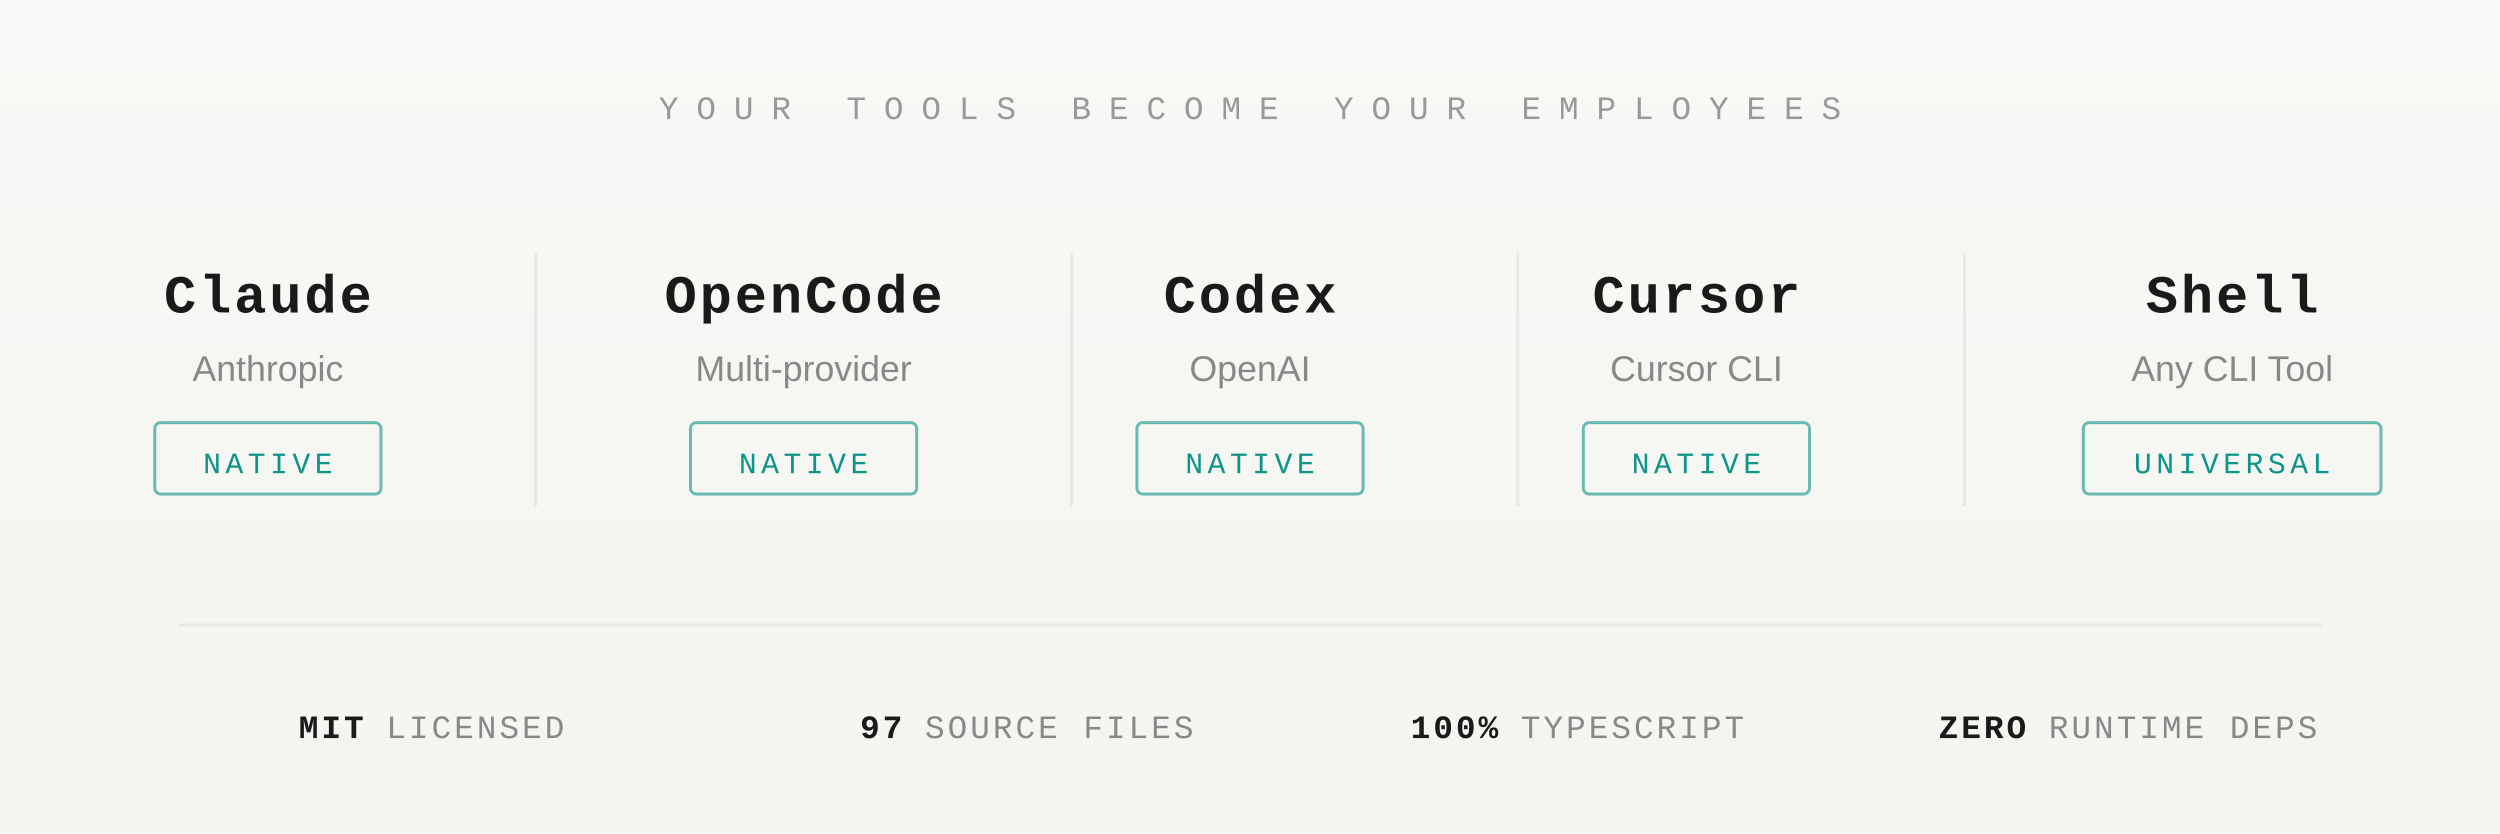
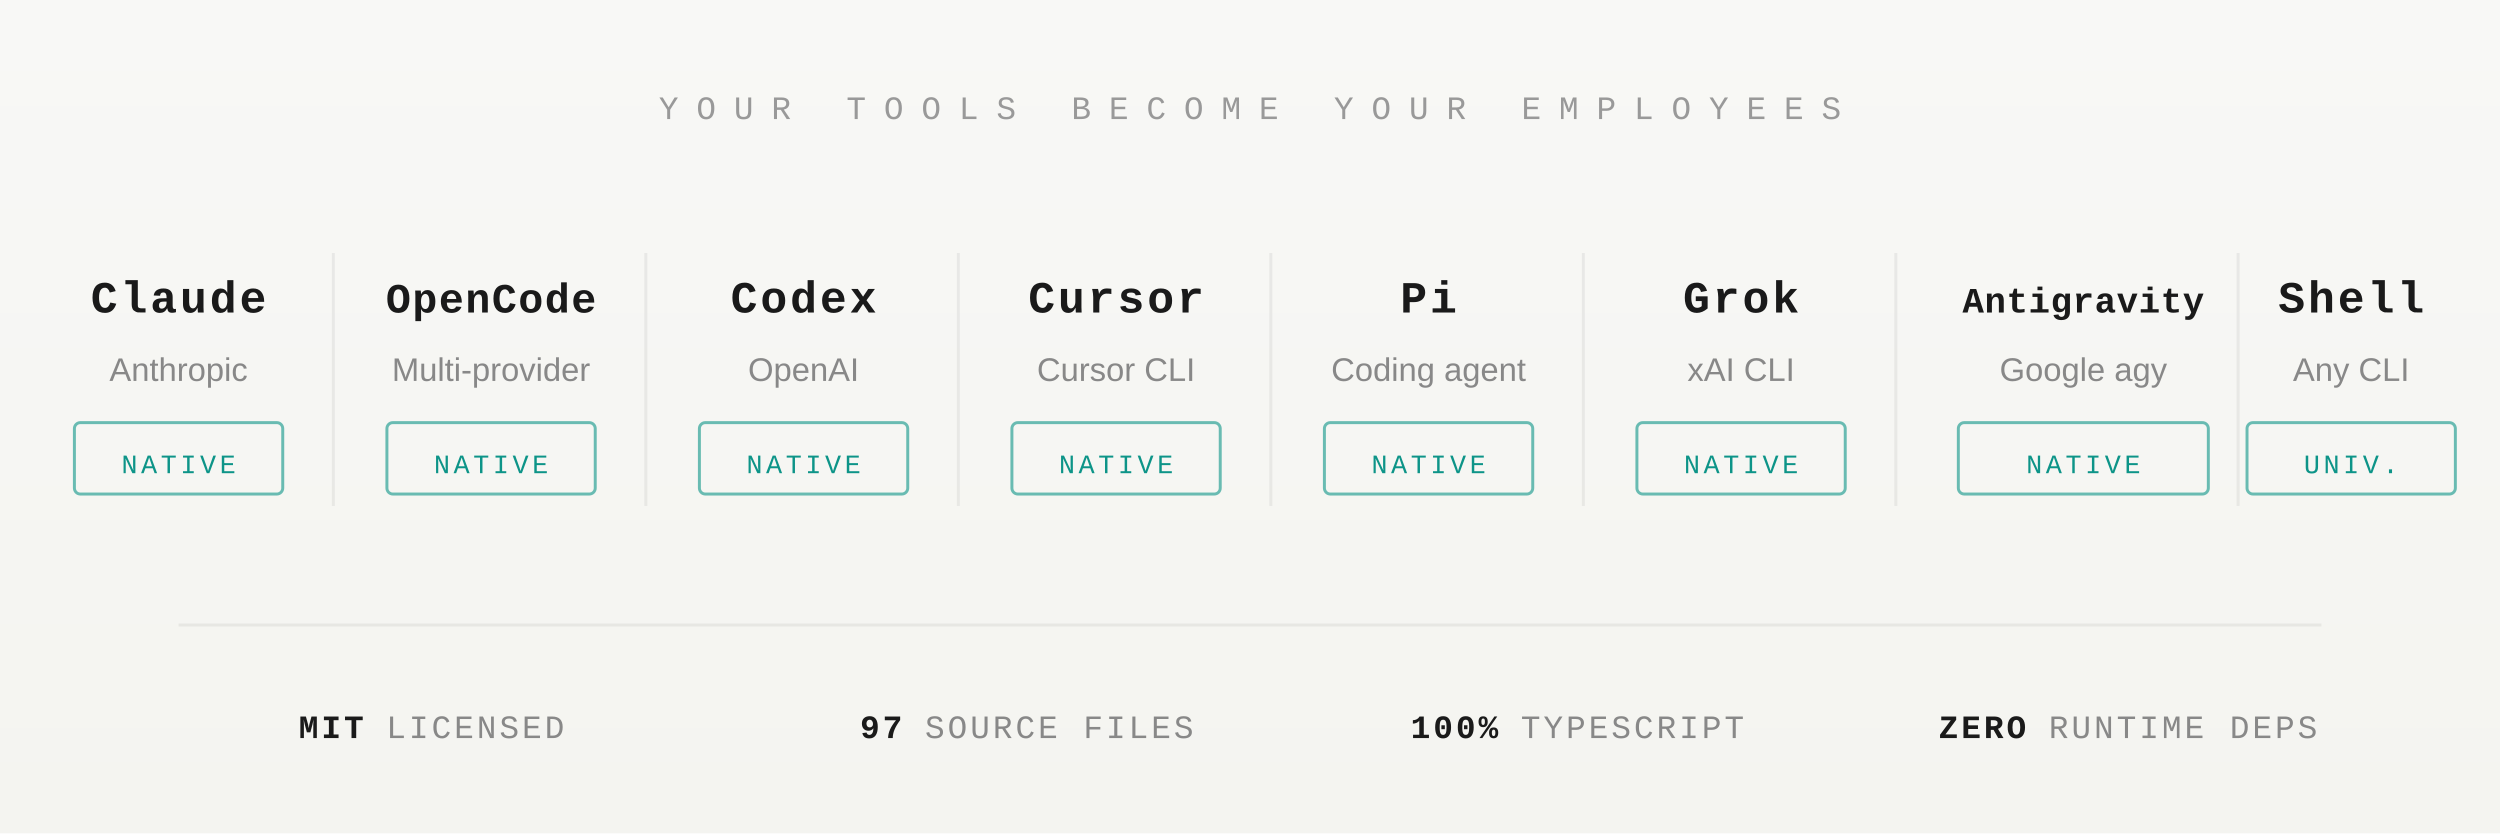
<svg xmlns="http://www.w3.org/2000/svg" viewBox="0 0 840 280" width="840" height="280">
  <defs>
    <linearGradient id="bg" x1="0%" y1="0%" x2="0%" y2="100%">
      <stop offset="0%" stop-color="#f8f8f6" />
      <stop offset="100%" stop-color="#f4f4f0" />
    </linearGradient>
  </defs>
  <rect width="840" height="280" fill="url(#bg)" />
  <text x="420" y="40" text-anchor="middle" font-family="'Courier New', monospace" font-size="11" fill="#999999" letter-spacing="6">
    YOUR TOOLS BECOME YOUR EMPLOYEES
  </text>
  <g>
-     <text x="90" y="105" text-anchor="middle" font-family="'Courier New', monospace" font-size="18" font-weight="700" fill="#1a1a1a" letter-spacing="1">Claude</text>
-     <text x="90" y="128" text-anchor="middle" font-family="'Segoe UI', Arial, sans-serif" font-size="12" fill="#888888">Anthropic</text>
-     <rect x="52" y="142" width="76" height="24" rx="2" fill="none" stroke="#0d9488" stroke-opacity="0.6" stroke-width="1" />
-     <text x="90" y="159" text-anchor="middle" font-family="'Courier New', monospace" font-size="10" fill="#0d9488" letter-spacing="1.5">NATIVE</text>
+     <text x="60" y="105" text-anchor="middle" font-family="'Courier New', monospace" font-size="15" font-weight="700" fill="#1a1a1a" letter-spacing="1">Claude</text>
+     <text x="60" y="128" text-anchor="middle" font-family="'Segoe UI', Arial, sans-serif" font-size="11" fill="#888888">Anthropic</text>
+     <rect x="25" y="142" width="70" height="24" rx="2" fill="none" stroke="#0d9488" stroke-opacity="0.6" stroke-width="1" />
+     <text x="60" y="159" text-anchor="middle" font-family="'Courier New', monospace" font-size="9" fill="#0d9488" letter-spacing="1.2">NATIVE</text>
  </g>
-   <line x1="180" y1="85" x2="180" y2="170" stroke="#000000" stroke-opacity="0.06" stroke-width="1" />
+   <line x1="112" y1="85" x2="112" y2="170" stroke="#000000" stroke-opacity="0.06" stroke-width="1" />
  <g>
-     <text x="270" y="105" text-anchor="middle" font-family="'Courier New', monospace" font-size="18" font-weight="700" fill="#1a1a1a" letter-spacing="1">OpenCode</text>
-     <text x="270" y="128" text-anchor="middle" font-family="'Segoe UI', Arial, sans-serif" font-size="12" fill="#888888">Multi-provider</text>
-     <rect x="232" y="142" width="76" height="24" rx="2" fill="none" stroke="#0d9488" stroke-opacity="0.6" stroke-width="1" />
-     <text x="270" y="159" text-anchor="middle" font-family="'Courier New', monospace" font-size="10" fill="#0d9488" letter-spacing="1.5">NATIVE</text>
+     <text x="165" y="105" text-anchor="middle" font-family="'Courier New', monospace" font-size="14" font-weight="700" fill="#1a1a1a" letter-spacing="0.5">OpenCode</text>
+     <text x="165" y="128" text-anchor="middle" font-family="'Segoe UI', Arial, sans-serif" font-size="11" fill="#888888">Multi-provider</text>
+     <rect x="130" y="142" width="70" height="24" rx="2" fill="none" stroke="#0d9488" stroke-opacity="0.6" stroke-width="1" />
+     <text x="165" y="159" text-anchor="middle" font-family="'Courier New', monospace" font-size="9" fill="#0d9488" letter-spacing="1.2">NATIVE</text>
  </g>
-   <line x1="360" y1="85" x2="360" y2="170" stroke="#000000" stroke-opacity="0.06" stroke-width="1" />
+   <line x1="217" y1="85" x2="217" y2="170" stroke="#000000" stroke-opacity="0.06" stroke-width="1" />
  <g>
-     <text x="420" y="105" text-anchor="middle" font-family="'Courier New', monospace" font-size="18" font-weight="700" fill="#1a1a1a" letter-spacing="1">Codex</text>
-     <text x="420" y="128" text-anchor="middle" font-family="'Segoe UI', Arial, sans-serif" font-size="12" fill="#888888">OpenAI</text>
-     <rect x="382" y="142" width="76" height="24" rx="2" fill="none" stroke="#0d9488" stroke-opacity="0.6" stroke-width="1" />
-     <text x="420" y="159" text-anchor="middle" font-family="'Courier New', monospace" font-size="10" fill="#0d9488" letter-spacing="1.5">NATIVE</text>
+     <text x="270" y="105" text-anchor="middle" font-family="'Courier New', monospace" font-size="15" font-weight="700" fill="#1a1a1a" letter-spacing="1">Codex</text>
+     <text x="270" y="128" text-anchor="middle" font-family="'Segoe UI', Arial, sans-serif" font-size="11" fill="#888888">OpenAI</text>
+     <rect x="235" y="142" width="70" height="24" rx="2" fill="none" stroke="#0d9488" stroke-opacity="0.6" stroke-width="1" />
+     <text x="270" y="159" text-anchor="middle" font-family="'Courier New', monospace" font-size="9" fill="#0d9488" letter-spacing="1.2">NATIVE</text>
  </g>
-   <line x1="510" y1="85" x2="510" y2="170" stroke="#000000" stroke-opacity="0.06" stroke-width="1" />
+   <line x1="322" y1="85" x2="322" y2="170" stroke="#000000" stroke-opacity="0.06" stroke-width="1" />
  <g>
-     <text x="570" y="105" text-anchor="middle" font-family="'Courier New', monospace" font-size="18" font-weight="700" fill="#1a1a1a" letter-spacing="1">Cursor</text>
-     <text x="570" y="128" text-anchor="middle" font-family="'Segoe UI', Arial, sans-serif" font-size="12" fill="#888888">Cursor CLI</text>
-     <rect x="532" y="142" width="76" height="24" rx="2" fill="none" stroke="#0d9488" stroke-opacity="0.6" stroke-width="1" />
-     <text x="570" y="159" text-anchor="middle" font-family="'Courier New', monospace" font-size="10" fill="#0d9488" letter-spacing="1.5">NATIVE</text>
+     <text x="375" y="105" text-anchor="middle" font-family="'Courier New', monospace" font-size="15" font-weight="700" fill="#1a1a1a" letter-spacing="1">Cursor</text>
+     <text x="375" y="128" text-anchor="middle" font-family="'Segoe UI', Arial, sans-serif" font-size="11" fill="#888888">Cursor CLI</text>
+     <rect x="340" y="142" width="70" height="24" rx="2" fill="none" stroke="#0d9488" stroke-opacity="0.6" stroke-width="1" />
+     <text x="375" y="159" text-anchor="middle" font-family="'Courier New', monospace" font-size="9" fill="#0d9488" letter-spacing="1.2">NATIVE</text>
  </g>
-   <line x1="660" y1="85" x2="660" y2="170" stroke="#000000" stroke-opacity="0.06" stroke-width="1" />
+   <line x1="427" y1="85" x2="427" y2="170" stroke="#000000" stroke-opacity="0.06" stroke-width="1" />
  <g>
-     <text x="750" y="105" text-anchor="middle" font-family="'Courier New', monospace" font-size="18" font-weight="700" fill="#1a1a1a" letter-spacing="1">Shell</text>
-     <text x="750" y="128" text-anchor="middle" font-family="'Segoe UI', Arial, sans-serif" font-size="12" fill="#888888">Any CLI Tool</text>
-     <rect x="700" y="142" width="100" height="24" rx="2" fill="none" stroke="#0d9488" stroke-opacity="0.6" stroke-width="1" />
-     <text x="750" y="159" text-anchor="middle" font-family="'Courier New', monospace" font-size="10" fill="#0d9488" letter-spacing="1.5">UNIVERSAL</text>
+     <text x="480" y="105" text-anchor="middle" font-family="'Courier New', monospace" font-size="15" font-weight="700" fill="#1a1a1a" letter-spacing="1">Pi</text>
+     <text x="480" y="128" text-anchor="middle" font-family="'Segoe UI', Arial, sans-serif" font-size="11" fill="#888888">Coding agent</text>
+     <rect x="445" y="142" width="70" height="24" rx="2" fill="none" stroke="#0d9488" stroke-opacity="0.6" stroke-width="1" />
+     <text x="480" y="159" text-anchor="middle" font-family="'Courier New', monospace" font-size="9" fill="#0d9488" letter-spacing="1.2">NATIVE</text>
+   </g>
+   <line x1="532" y1="85" x2="532" y2="170" stroke="#000000" stroke-opacity="0.06" stroke-width="1" />
+   <g>
+     <text x="585" y="105" text-anchor="middle" font-family="'Courier New', monospace" font-size="15" font-weight="700" fill="#1a1a1a" letter-spacing="1">Grok</text>
+     <text x="585" y="128" text-anchor="middle" font-family="'Segoe UI', Arial, sans-serif" font-size="11" fill="#888888">xAI CLI</text>
+     <rect x="550" y="142" width="70" height="24" rx="2" fill="none" stroke="#0d9488" stroke-opacity="0.6" stroke-width="1" />
+     <text x="585" y="159" text-anchor="middle" font-family="'Courier New', monospace" font-size="9" fill="#0d9488" letter-spacing="1.2">NATIVE</text>
+   </g>
+   <line x1="637" y1="85" x2="637" y2="170" stroke="#000000" stroke-opacity="0.06" stroke-width="1" />
+   <g>
+     <text x="700" y="105" text-anchor="middle" font-family="'Courier New', monospace" font-size="12" font-weight="700" fill="#1a1a1a" letter-spacing="0.2">Antigravity</text>
+     <text x="700" y="128" text-anchor="middle" font-family="'Segoe UI', Arial, sans-serif" font-size="11" fill="#888888">Google agy</text>
+     <rect x="658" y="142" width="84" height="24" rx="2" fill="none" stroke="#0d9488" stroke-opacity="0.6" stroke-width="1" />
+     <text x="700" y="159" text-anchor="middle" font-family="'Courier New', monospace" font-size="9" fill="#0d9488" letter-spacing="1.2">NATIVE</text>
+   </g>
+   <line x1="752" y1="85" x2="752" y2="170" stroke="#000000" stroke-opacity="0.06" stroke-width="1" />
+   <g>
+     <text x="790" y="105" text-anchor="middle" font-family="'Courier New', monospace" font-size="15" font-weight="700" fill="#1a1a1a" letter-spacing="1">Shell</text>
+     <text x="790" y="128" text-anchor="middle" font-family="'Segoe UI', Arial, sans-serif" font-size="11" fill="#888888">Any CLI</text>
+     <rect x="755" y="142" width="70" height="24" rx="2" fill="none" stroke="#0d9488" stroke-opacity="0.6" stroke-width="1" />
+     <text x="790" y="159" text-anchor="middle" font-family="'Courier New', monospace" font-size="9" fill="#0d9488" letter-spacing="1.2">UNIV.</text>
  </g>
  <line x1="60" y1="210" x2="780" y2="210" stroke="#000000" stroke-opacity="0.06" stroke-width="1" />
  <text x="145" y="248" text-anchor="middle" font-family="'Courier New', monospace" font-size="11" fill="#888888" letter-spacing="1">
    <tspan fill="#1a1a1a" font-weight="700">MIT</tspan> LICENSED
  </text>
  <text x="345" y="248" text-anchor="middle" font-family="'Courier New', monospace" font-size="11" fill="#888888" letter-spacing="1">
    <tspan fill="#1a1a1a" font-weight="700">97</tspan> SOURCE FILES
  </text>
  <text x="530" y="248" text-anchor="middle" font-family="'Courier New', monospace" font-size="11" fill="#888888" letter-spacing="1">
    <tspan fill="#1a1a1a" font-weight="700">100%</tspan> TYPESCRIPT
  </text>
  <text x="715" y="248" text-anchor="middle" font-family="'Courier New', monospace" font-size="11" fill="#888888" letter-spacing="1">
    <tspan fill="#1a1a1a" font-weight="700">ZERO</tspan> RUNTIME DEPS
  </text>
</svg>
